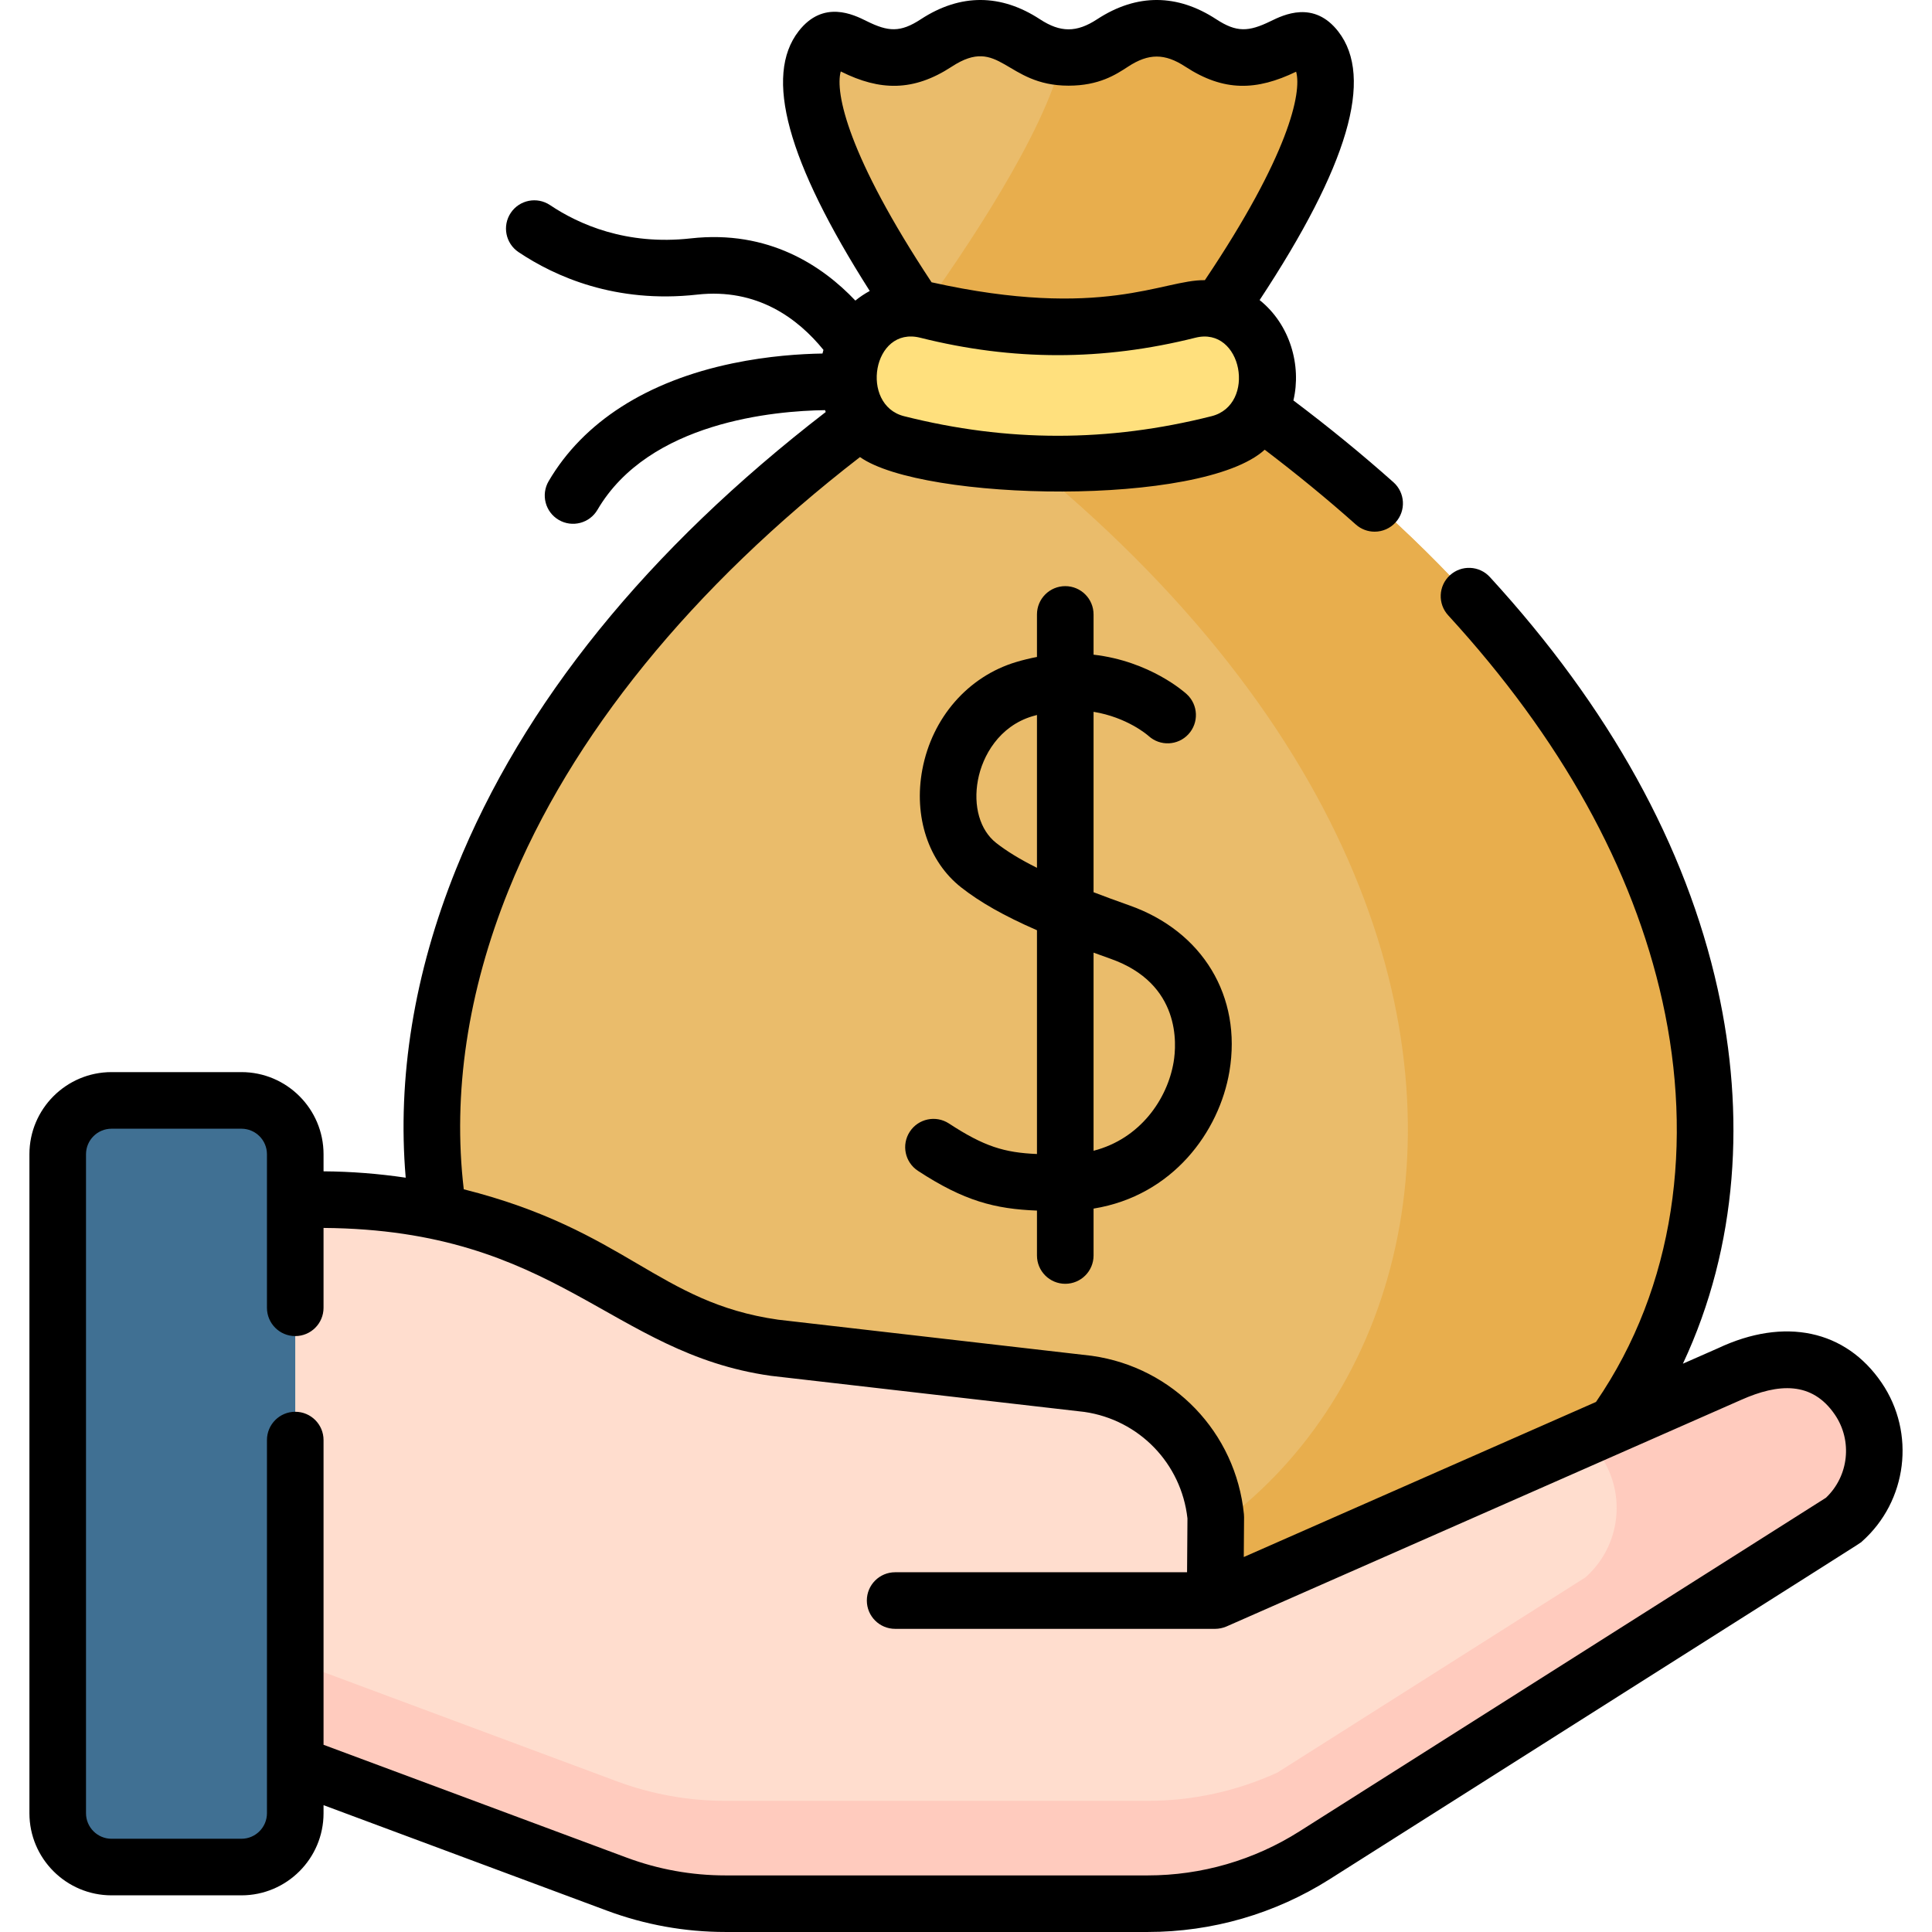
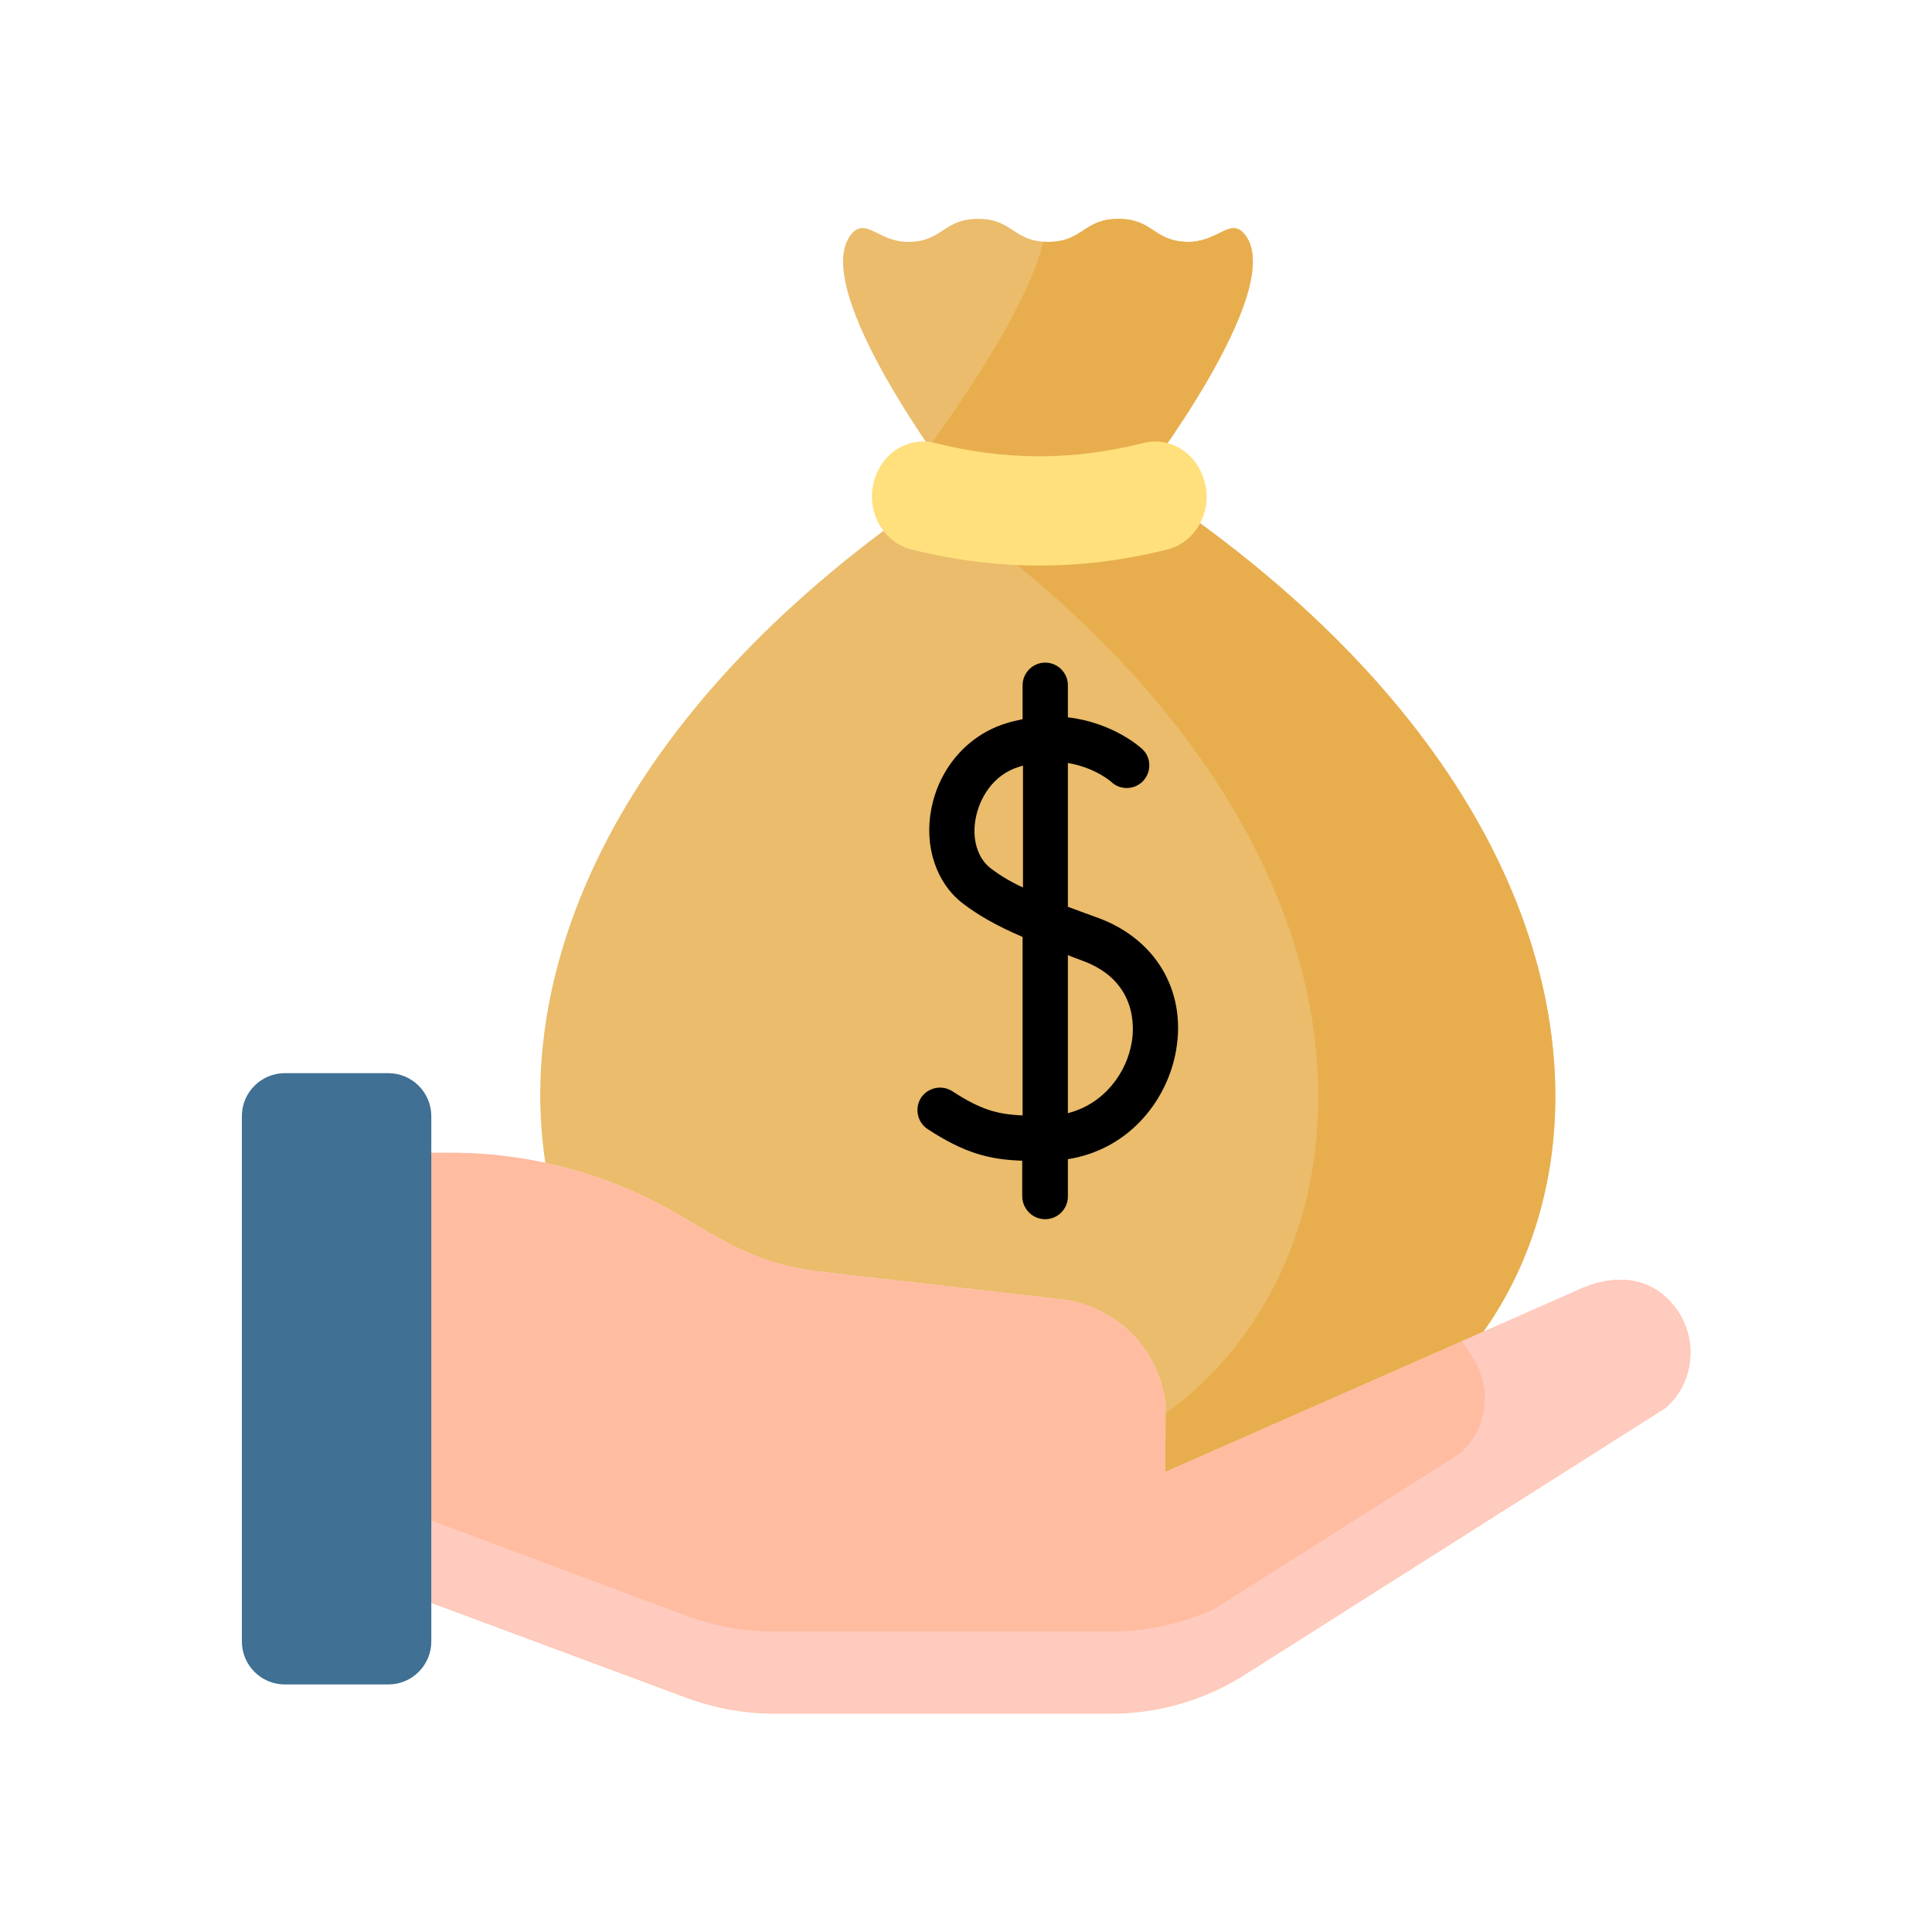
- <svg xmlns="http://www.w3.org/2000/svg" id="Capa_1" enable-background="new 0 0 512 512" height="512" viewBox="0 0 512 512" width="512">
+ <svg xmlns="http://www.w3.org/2000/svg" version="1.1" id="Capa_1" x="0px" y="0px" viewBox="0 0 512 512" style="enable-background:new 0 0 512 512;" xml:space="preserve">
+   <style type="text/css">
+ 	.st0{fill:#EABC6B;}
+ 	.st1{fill:#E8AE4D;}
+ 	.st2{fill:#FFE07D;}
+ 	.st3{fill:#FFDDCE;}
+ 	.st4{fill:#FFBCA1;}
+ 	.st5{fill:#FFCBBE;}
+ 	.st6{fill:#F5DBCC;}
+ 	.st7{fill:#407093;}
+ </style>
  <g>
    <g>
      <g>
        <g>
          <g>
            <g>
              <g>
-                 <path d="m313.801 94.915s49.06-63.674 34.953-81.941c-4.808-6.225-8.908 2.229-18.851 2.229-11.683 0-11.683-7.644-23.367-7.644-11.682 0-11.682 7.644-23.364 7.644-11.681 0-11.681-7.644-23.362-7.644s-11.681 7.644-23.363 7.644c-9.955 0-14.038-8.564-18.878-2.336-14.114 18.166 34.229 82.047 34.229 82.047-213.505 140.358-144.664 331.239-18.607 331.239h99.973c126.437 0 194.852-190.415-19.363-331.238z" fill="#eabc6b" />
+                 <path class="st0" d="M302.1,127.6c0,0,39.1-50.8,27.9-65.3c-3.8-5-7.1,1.8-15,1.8c-9.3,0-9.3-6.1-18.6-6.1         c-9.3,0-9.3,6.1-18.6,6.1c-9.3,0-9.3-6.1-18.6-6.1c-9.3,0-9.3,6.1-18.6,6.1c-7.9,0-11.2-6.8-15.1-1.9         c-11.3,14.5,27.3,65.4,27.3,65.4C82.4,239.5,137.3,391.7,237.8,391.7h79.7C418.3,391.7,472.9,239.8,302.1,127.6L302.1,127.6z         " />
              </g>
            </g>
            <g>
-               <path d="m313.801 94.915s49.06-63.674 34.953-81.941c-4.808-6.225-8.908 2.229-18.851 2.229-11.683 0-11.683-7.644-23.367-7.644-11.682 0-11.682 7.644-23.364 7.644-.575 0-1.101-.032-1.622-.068-4.694 20.12-25.846 51.466-37.95 68.249 4.767 6.995 8.198 11.53 8.198 11.53-2.848 1.872-5.635 3.755-8.383 5.645 203.99 140.211 135.734 325.593 10.978 325.593h78.771c126.437.001 194.852-190.414-19.363-331.237z" fill="#e8ae4d" />
+               <path class="st1" d="M302.1,127.6c0,0,39.1-50.8,27.9-65.3c-3.8-5-7.1,1.8-15,1.8c-9.3,0-9.3-6.1-18.6-6.1        c-9.3,0-9.3,6.1-18.6,6.1c-0.5,0-0.9,0-1.3-0.1c-3.7,16-20.6,41-30.3,54.4c3.8,5.6,6.5,9.2,6.5,9.2c-2.3,1.5-4.5,3-6.7,4.5        c162.6,111.8,108.2,259.6,8.8,259.6h62.8C418.3,391.7,472.9,239.8,302.1,127.6L302.1,127.6z" />
            </g>
            <g>
-               <path d="m322.923 117.562c-28.507 7.199-56.671 7.2-85.183 0-9.924-2.506-15.549-13.665-11.978-23.808.04-.113.08-.227.12-.34 2.994-8.504 11.486-13.276 19.809-11.187 23.343 5.861 45.932 5.862 69.282 0 8.323-2.09 16.814 2.683 19.809 11.187.04.113.08.227.12.34 3.57 10.144-2.055 21.302-11.979 23.808z" fill="#ffe07d" />
+               <path class="st2" d="M309.4,145.6c-22.7,5.7-45.2,5.7-67.9,0c-7.9-2-12.4-10.9-9.6-19c0-0.1,0.1-0.2,0.1-0.3        c2.4-6.8,9.2-10.6,15.8-8.9c18.6,4.7,36.6,4.7,55.2,0c6.6-1.7,13.4,2.1,15.8,8.9c0,0.1,0.1,0.2,0.1,0.3        C321.8,134.7,317.3,143.6,309.4,145.6z" />
            </g>
          </g>
        </g>
      </g>
      <g>
        <g>
          <g>
            <g>
              <g>
                <g>
                  <g>
                    <g>
                      <g>
                        <g>
                          <g>
                            <g>
                              <g>
-                                 <path d="m54.883 458.902 108.566 40.41c9.221 3.432 18.98 5.189 28.818 5.189h111.886c15.658 0 30.993-4.45 44.219-12.83l140.092-88.771c9.243-8.207 10.956-22 4.002-32.219-7.608-11.181-20.194-13.125-34.043-6.576l-136.393 60.055.161-22.129c-1.806-18.163-15.791-32.74-33.864-35.298l-83.059-9.563c-19.16-2.711-28.735-9.132-45.438-18.903-22.804-13.34-48.748-20.371-75.167-20.371h-29.78v141.006z" fill="#ffddce" />
+                                 <path class="st3" d="M95.6,417.8l86.6,32.2c7.4,2.7,15.1,4.1,23,4.1h89.2c12.5,0,24.7-3.5,35.3-10.2l111.7-70.8                 c7.4-6.5,8.7-17.5,3.2-25.7c-6.1-8.9-16.1-10.5-27.1-5.2l-108.7,47.9l0.1-17.6c-1.4-14.5-12.6-26.1-27-28.1                 l-66.2-7.6c-15.3-2.2-22.9-7.3-36.2-15.1c-18.2-10.6-38.9-16.2-59.9-16.2H95.6L95.6,417.8L95.6,417.8z" />
                              </g>
                              <g>
-                                 <path d="m54.883 458.902 108.566 40.41c9.221 3.432 18.98 5.189 28.818 5.189h111.886c15.658 0 30.993-4.45 44.219-12.83l140.092-88.771c9.243-8.207 10.956-22 4.002-32.219-7.608-11.181-20.194-13.125-34.043-6.576l-136.393 60.055.161-22.129c-1.806-18.163-15.791-32.74-33.864-35.298l-83.059-9.563c-19.16-2.711-28.735-9.132-45.438-18.903-22.804-13.34-48.748-20.371-75.167-20.371h-29.78v141.006z" fill="#ffddce" />
+                                 <path class="st4" d="M95.6,417.8l86.6,32.2c7.4,2.7,15.1,4.1,23,4.1h89.2c12.5,0,24.7-3.5,35.3-10.2l111.7-70.8                 c7.4-6.5,8.7-17.5,3.2-25.7c-6.1-8.9-16.1-10.5-27.1-5.2l-108.7,47.9l0.1-17.6c-1.4-14.5-12.6-26.1-27-28.1                 l-66.2-7.6c-15.3-2.2-22.9-7.3-36.2-15.1c-18.2-10.6-38.9-16.2-59.9-16.2H95.6L95.6,417.8L95.6,417.8z" />
                              </g>
-                               <path d="m492.467 370.682c-7.608-11.181-20.194-13.125-34.043-6.576l-37.516 16.519c1.817 2.876 3.262 5.171 3.262 5.171 6.953 10.219 5.24 24.011-4.002 32.219l-81.629 51.725c-10.751 4.922-22.473 7.504-34.385 7.504h-111.886c-9.838 0-19.598-1.757-28.818-5.189l-108.566-40.41v27.258l108.566 40.41c9.221 3.432 18.98 5.189 28.818 5.189h91.412 20.474c15.658 0 30.993-4.45 44.219-12.83l140.092-88.77c9.242-8.208 10.956-22.001 4.002-32.22z" fill="#ffcbbe" />
+                               <path class="st5" d="M444.5,347.4c-6.1-8.9-16.1-10.5-27.1-5.2l-29.9,13.2c1.4,2.3,2.6,4.1,2.6,4.1                c5.5,8.1,4.2,19.1-3.2,25.7l-65.1,41.2c-8.6,3.9-17.9,6-27.4,6h-89.2c-7.8,0-15.6-1.4-23-4.1L95.7,396v21.7l86.6,32.2                c7.4,2.7,15.1,4.1,23,4.1h72.9h16.3c12.5,0,24.7-3.5,35.3-10.2l111.7-70.8C448.7,366.6,450.1,355.6,444.5,347.4                L444.5,347.4z" />
                              <g>
-                                 <path d="m312.008 379.236-.004.534.352-.155c-.113-.129-.232-.253-.348-.379z" fill="#f5dbcc" />
+                                 <path class="st6" d="M300.7,354.3l0,0.4l0.3-0.1C300.8,354.5,300.7,354.4,300.7,354.3z" />
                              </g>
                            </g>
                          </g>
-                           <path d="m78.244 480.527c0 7.877-6.386 14.263-14.263 14.263h-34.423c-7.877 0-14.263-6.386-14.263-14.263v-174.644c0-7.877 6.386-14.263 14.263-14.263h34.423c7.877 0 14.263 6.386 14.263 14.263z" fill="#407093" />
+                           <path class="st7" d="M114.3,435c0,6.3-5.1,11.4-11.4,11.4H75.5c-6.3,0-11.4-5.1-11.4-11.4V295.8              c0-6.3,5.1-11.4,11.4-11.4h27.4c6.3,0,11.4,5.1,11.4,11.4V435z" />
                        </g>
                      </g>
                    </g>
                  </g>
                </g>
              </g>
            </g>
          </g>
        </g>
      </g>
    </g>
    <g>
-       <path d="m498.667 366.464c-9.551-14.036-25.752-17.463-43.352-9.181l-9.328 4.107c14.708-31.35 16.533-66.297 9.211-99.307-8.409-37.913-28.72-74.641-60.368-109.164-2.798-3.053-7.541-3.259-10.595-.46-3.053 2.798-3.259 7.541-.46 10.595 29.846 32.556 48.95 66.967 56.782 102.276 8.249 37.193 3.45 75.549-17.601 106.2l-93.342 41.099.077-10.542c.002-.266-.01-.532-.037-.797-2.155-21.667-18.717-38.93-40.276-41.98-.064-.01-.128-.018-.193-.025l-82.961-9.552c-31.901-4.541-40.117-23.658-83.321-34.559-2.985-25.33.994-52.299 11.9-79.336 16.425-40.718 48.558-80.278 93.104-114.711 16.603 11.772 90.676 13.237 107.252-1.949 8.492 6.449 16.597 13.095 24.147 19.822 1.429 1.274 3.211 1.9 4.986 1.9 2.064 0 4.12-.847 5.601-2.51 2.755-3.092 2.481-7.832-.611-10.587-8.276-7.373-17.178-14.648-26.515-21.679 2.188-9.278-.874-20.137-8.954-26.601 23.479-35.612 30.308-58.921 20.875-71.133-6.479-8.389-14.539-4.452-17.981-2.77-5.834 2.848-9.015 2.998-14.383-.514-10.241-6.701-21.005-6.917-31.576 0-5.436 3.557-9.717 3.557-15.151 0-10.242-6.701-21.002-6.917-31.575 0-5.43 3.554-8.623 3.334-14.365.48-3.438-1.709-11.489-5.711-18.009 2.679-9.221 11.868-3.052 34.442 18.843 68.843-1.341.725-2.619 1.576-3.812 2.548-8.708-9.196-22.975-18.787-43.607-16.483-17.113 1.915-29.732-3.74-37.306-8.82-3.44-2.304-8.098-1.386-10.404 2.052-2.306 3.44-1.387 8.098 2.052 10.404 9.655 6.473 25.701 13.679 47.322 11.268 15.94-1.788 26.756 6.358 33.489 14.648-.092.32-.177.642-.256.964-5.743.09-14.326.626-23.778 2.592-22.732 4.729-39.606 15.532-48.799 31.244-2.091 3.574-.889 8.168 2.685 10.26 3.575 2.091 8.168.888 10.259-2.686 13.674-23.369 47.051-26.227 60.308-26.406.057.165.124.328.184.492-47.308 36.493-80.244 77.19-97.932 121.04-11.18 27.717-15.646 55.485-13.379 81.874-7.191-1.064-14.465-1.635-21.774-1.685v-4.535c0-11.999-9.762-21.76-21.761-21.76h-34.424c-11.999 0-21.761 9.762-21.761 21.76v174.644c0 12 9.762 21.761 21.761 21.761h34.423c11.999 0 21.761-9.762 21.761-21.761v-2.136l75.091 27.949c10.091 3.755 20.667 5.66 31.434 5.66h111.886c17.106 0 33.785-4.84 48.233-13.995 149.259-94.62 140.195-88.733 141.057-89.497 12.023-10.672 14.269-28.746 5.224-42.04zm-177.58-256.172c-27.422 6.924-54.084 6.924-81.512 0-11.769-2.975-8.359-23.965 4.289-20.793 24.538 6.16 48.394 6.16 72.934 0 12.428-3.12 16.247 17.771 4.289 20.793zm-98.279-91.361c.059.029.118.059.174.087 10.149 5.044 19.042 5.318 29.251-1.361 12.776-8.363 14.163 5.046 30.938 5.046 8.076 0 12.533-2.916 15.787-5.046 5.437-3.558 9.719-3.556 15.155 0 10.254 6.71 18.932 6.379 29.376 1.342 1.543 5.562-1.949 22.143-24.185 55.249-11.042-.188-27.066 10.657-72.428.562-22.188-33.534-25.619-50.276-24.068-55.879zm261.085 377.99-139.534 88.417c-12.043 7.631-25.946 11.666-40.205 11.666h-111.886c-8.975 0-17.791-1.588-26.203-4.719l-80.323-29.897v-80.755c0-4.142-3.357-7.499-7.498-7.499s-7.498 3.357-7.498 7.499v98.894c0 3.73-3.035 6.764-6.764 6.764h-34.424c-3.73 0-6.764-3.035-6.764-6.764v-174.644c0-3.73 3.034-6.763 6.764-6.763h34.423c3.73 0 6.764 3.034 6.764 6.763v40.694c0 4.142 3.357 7.499 7.498 7.499s7.498-3.357 7.498-7.499v-21.162c62.031.475 75.978 33.17 118.476 39.181.064.01.128.018.192.025l82.957 9.551c14.526 2.097 25.705 13.664 27.323 28.227l-.104 14.264h-77.365c-4.141 0-7.499 3.357-7.499 7.499s3.357 7.499 7.499 7.499h84.809c.947 0 2.041-.21 2.993-.625.153-.068 136.263-59.995 136.422-60.065 9.811-4.36 18.756-4.983 24.822 3.931 4.716 6.927 3.672 16.292-2.373 22.019z" />
-       <path d="m282.307 340.22c4.141 0 7.499-3.357 7.499-7.499v-12.43c21.051-3.416 33.334-20.455 36.006-36.351 3.338-19.857-7.063-37.126-26.497-43.995-3.434-1.214-6.594-2.375-9.51-3.496v-47.812c8.871 1.471 14.197 6.062 14.585 6.405 3.046 2.77 7.76 2.565 10.555-.465 2.808-3.044 2.616-7.788-.428-10.596-.529-.488-9.713-8.757-24.712-10.486v-10.664c0-4.142-3.357-7.499-7.499-7.499-4.141 0-7.498 3.357-7.498 7.499v11.27c-1.808.346-3.66.786-5.563 1.359-12.72 3.831-22.228 14.738-24.815 28.463-2.347 12.455 1.602 24.433 10.305 31.259 4.997 3.919 11.287 7.507 20.073 11.343v59.301c-8.672-.367-14.01-1.995-23.322-8.087-3.465-2.266-8.113-1.297-10.38 2.17-2.267 3.465-1.296 8.113 2.17 10.38 12.241 8.008 20.424 10.097 31.532 10.529v11.903c0 4.142 3.357 7.499 7.499 7.499zm-18.316-116.838c-4.281-3.358-6.13-9.75-4.823-16.681 1.212-6.428 5.631-14.238 14.403-16.88.417-.126.827-.234 1.237-.344v40.505c-4.49-2.242-8.011-4.399-10.817-6.6zm30.326 30.703c18.66 6.595 17.504 22.617 16.705 27.37-1.654 9.841-8.878 20.347-21.217 23.509v-52.504c1.46.534 2.951 1.073 4.512 1.625z" />
+       <path d="M277,323.1c3.3,0,6-2.7,6-6v-9.9c16.8-2.7,26.6-16.3,28.7-29c2.7-15.8-5.6-29.6-21.1-35.1c-2.7-1-5.3-1.9-7.6-2.8v-38.1    c7.1,1.2,11.3,4.8,11.6,5.1c2.4,2.2,6.2,2,8.4-0.4c2.2-2.4,2.1-6.2-0.3-8.4c-0.4-0.4-7.7-7-19.7-8.4v-8.5c0-3.3-2.7-6-6-6    c-3.3,0-6,2.7-6,6v9c-1.4,0.3-2.9,0.6-4.4,1.1c-10.1,3.1-17.7,11.8-19.8,22.7c-1.9,9.9,1.3,19.5,8.2,24.9c4,3.1,9,6,16,9v47.3    c-6.9-0.3-11.2-1.6-18.6-6.4c-2.8-1.8-6.5-1-8.3,1.7c-1.8,2.8-1,6.5,1.7,8.3c9.8,6.4,16.3,8.1,25.1,8.4v9.5    C271,320.5,273.7,323.1,277,323.1L277,323.1z M262.4,230c-3.4-2.7-4.9-7.8-3.8-13.3c1-5.1,4.5-11.4,11.5-13.5    c0.3-0.1,0.7-0.2,1-0.3v32.3C267.4,233.5,264.6,231.7,262.4,230z M286.6,254.5c14.9,5.3,14,18,13.3,21.8    c-1.3,7.8-7.1,16.2-16.9,18.7v-41.9C284.1,253.6,285.3,254,286.6,254.5L286.6,254.5z" />
    </g>
  </g>
</svg>
